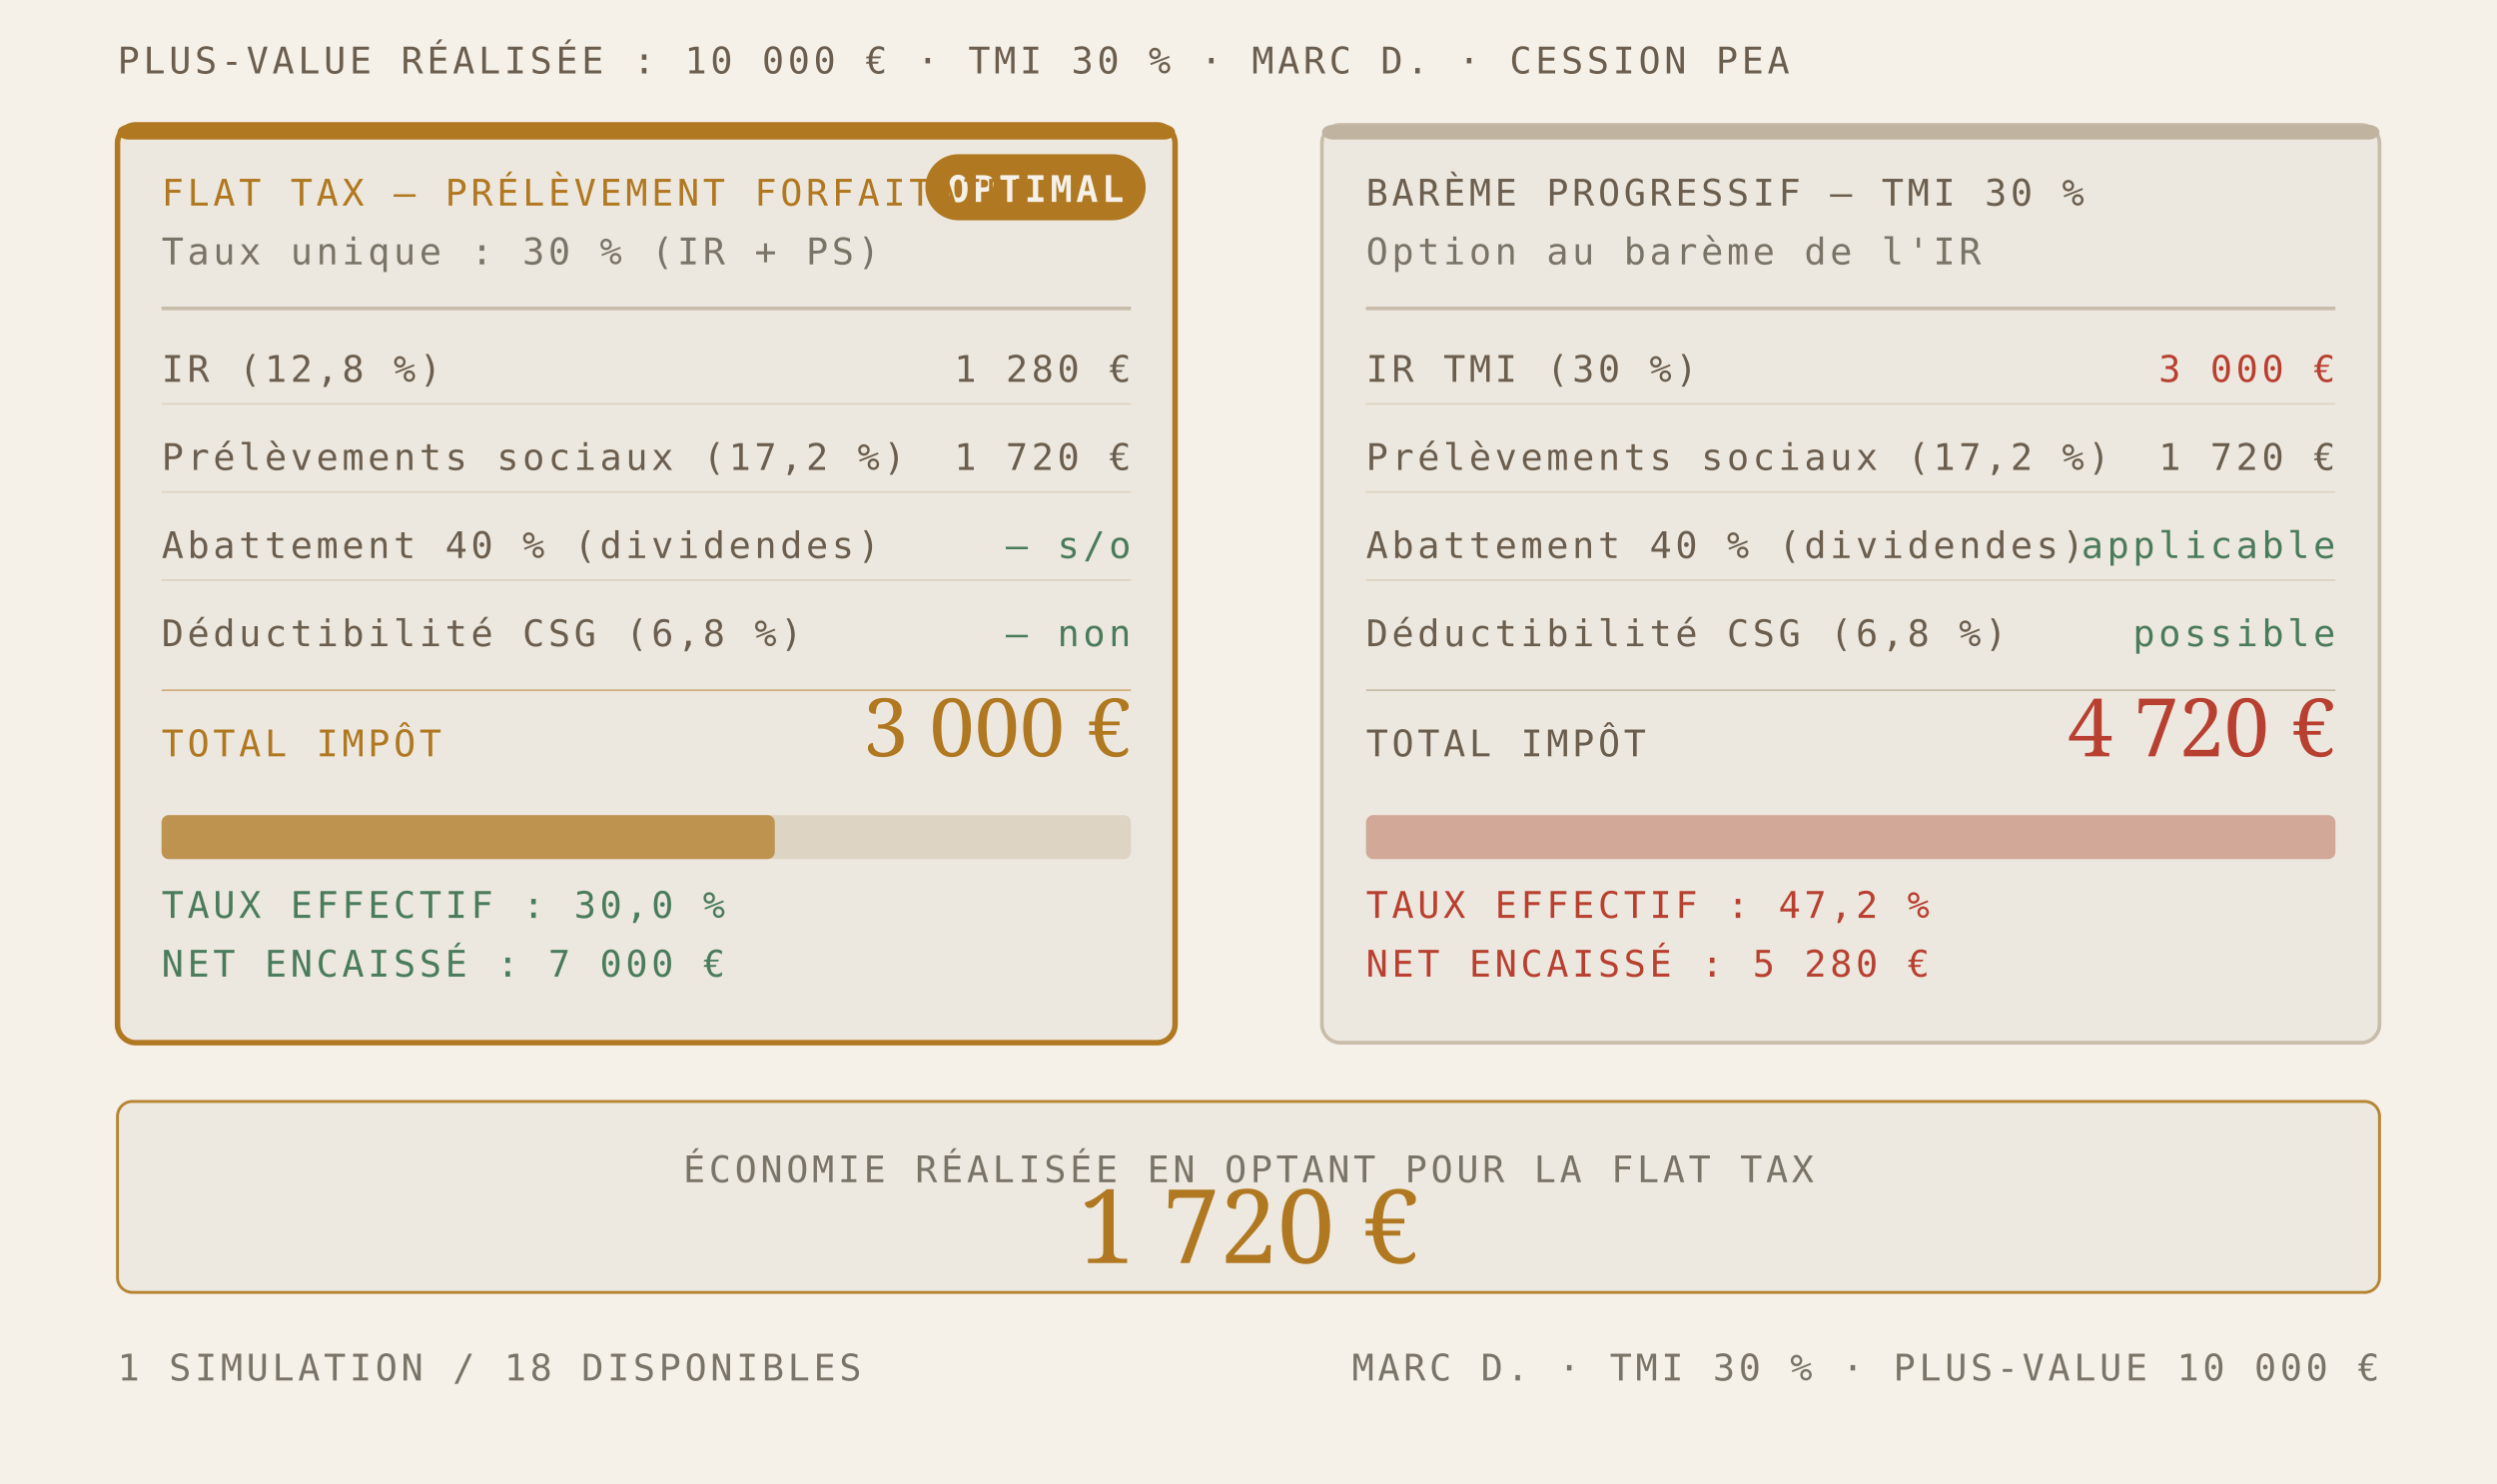
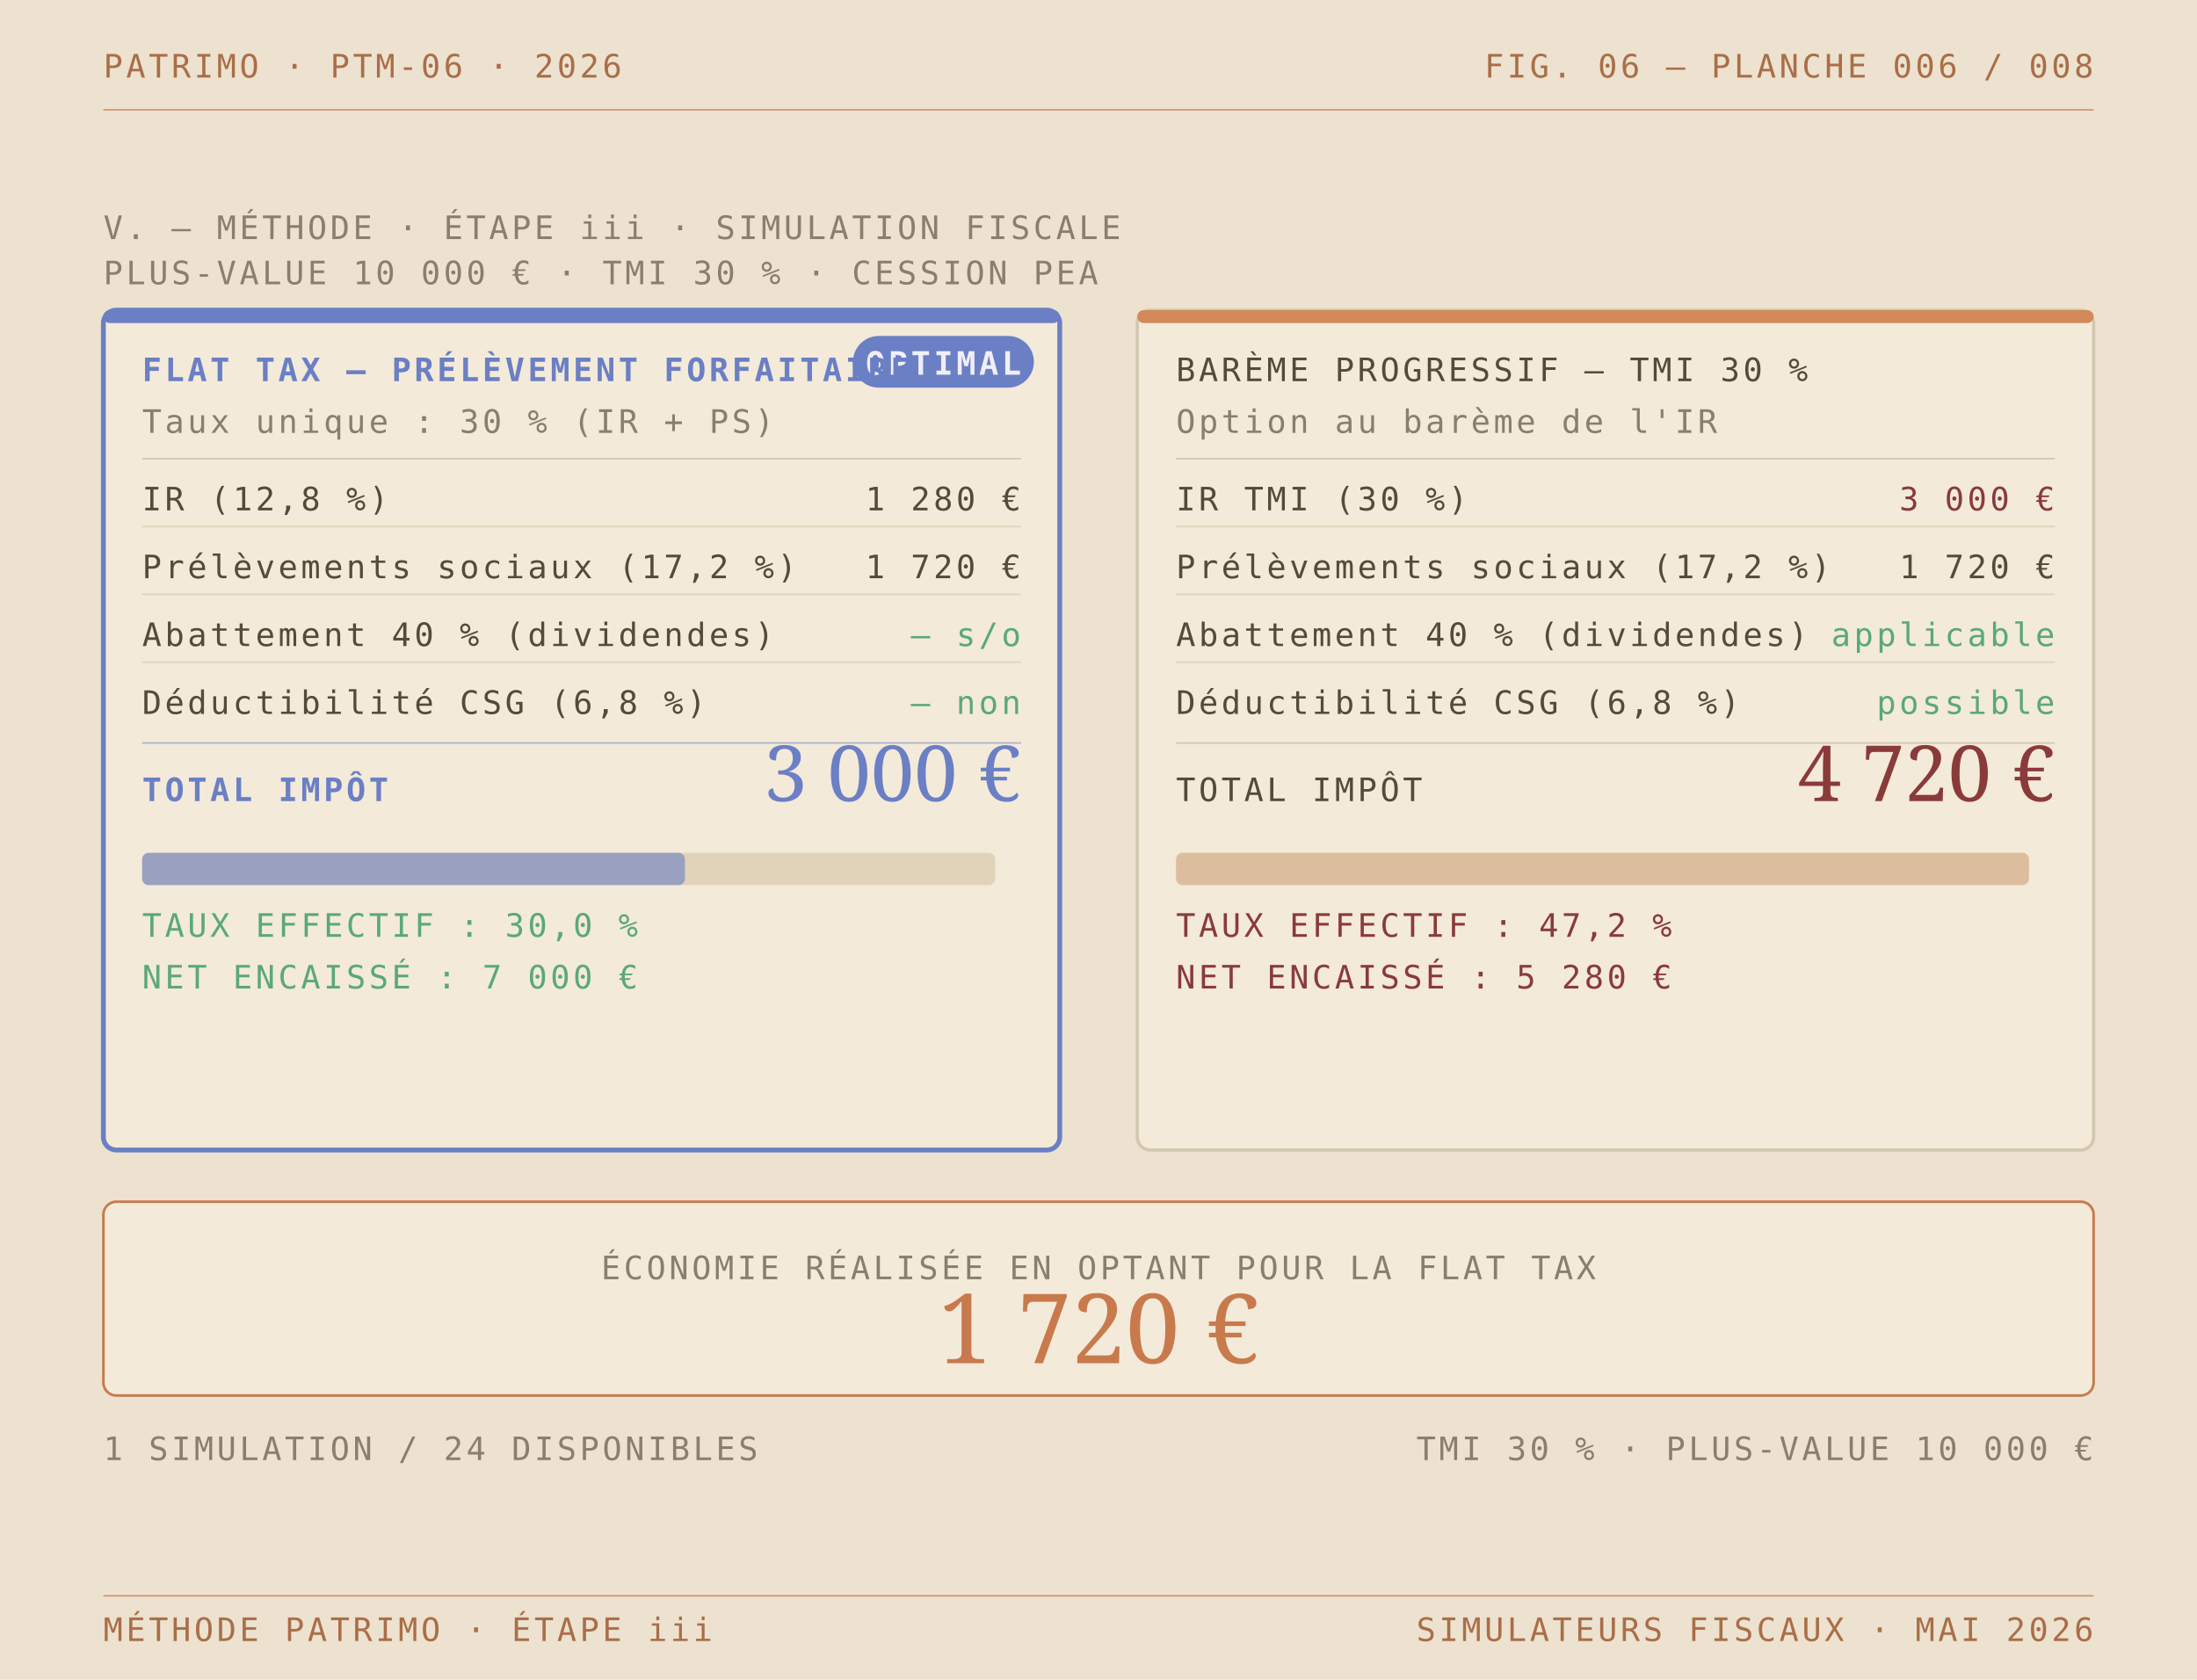
- <svg xmlns="http://www.w3.org/2000/svg" viewBox="0 68 680 404">
-   <style>
+ <svg xmlns="http://www.w3.org/2000/svg" width="100%" viewBox="0 0 680 520" role="img">
+   <defs>
+     <style>
.mono{font-family:ui-monospace,SFMono-Regular,monospace;font-size:10px;letter-spacing:0.1em}
- .srf{font-family:Georgia,serif}
+ .srf{font-family:Georgia,"Tiempos Headline",serif}
.sans{font-family:-apple-system,system-ui,sans-serif}
</style>
-   <rect width="680" height="500" fill="#F5F0E8" />
-   <text x="32" y="88" fill="#6B5E4E" class="mono">PLUS-VALUE RÉALISÉE : 10 000 € · TMI 30 % · MARC D. · CESSION PEA</text>
-   <rect x="32" y="102" width="288" height="250" rx="5" fill="#EDE8DF" stroke="#B07820" stroke-width="1.5" />
-   <rect x="32" y="102" width="288" height="4" rx="3" fill="#B07820" />
-   <rect x="252" y="110" width="60" height="18" rx="9" fill="#B07820" />
-   <text x="282" y="123" fill="#F5F0E8" class="mono" text-anchor="middle" font-weight="700">OPTIMAL</text>
-   <text x="44" y="124" fill="#B07820" class="mono">FLAT TAX — PRÉLÈVEMENT FORFAITAIRE</text>
-   <text x="44" y="140" fill="#7A7468" class="mono">Taux unique : 30 % (IR + PS)</text>
-   <line x1="44" y1="152" x2="308" y2="152" stroke="#C8BCAA" stroke-width="1" />
-   <text x="44" y="172" fill="#6B5E4E" class="mono">IR (12,8 %)</text>
-   <text x="308" y="172" fill="#6B5E4E" class="mono" text-anchor="end">1 280 €</text>
-   <line x1="44" y1="178" x2="308" y2="178" stroke="#DDD4C4" stroke-width="0.5" />
-   <text x="44" y="196" fill="#6B5E4E" class="mono">Prélèvements sociaux (17,2 %)</text>
-   <text x="308" y="196" fill="#6B5E4E" class="mono" text-anchor="end">1 720 €</text>
-   <line x1="44" y1="202" x2="308" y2="202" stroke="#DDD4C4" stroke-width="0.5" />
-   <text x="44" y="220" fill="#6B5E4E" class="mono">Abattement 40 % (dividendes)</text>
-   <text x="308" y="220" fill="#4A7C5C" class="mono" text-anchor="end">— s/o</text>
-   <line x1="44" y1="226" x2="308" y2="226" stroke="#DDD4C4" stroke-width="0.5" />
-   <text x="44" y="244" fill="#6B5E4E" class="mono">Déductibilité CSG (6,8 %)</text>
-   <text x="308" y="244" fill="#4A7C5C" class="mono" text-anchor="end">— non</text>
-   <line x1="44" y1="256" x2="308" y2="256" stroke="#B07820" stroke-width="0.5" opacity="0.5" />
-   <text x="44" y="274" fill="#B07820" class="mono">TOTAL IMPÔT</text>
-   <text x="308" y="274" fill="#B07820" class="srf" font-size="22" text-anchor="end">3 000 €</text>
-   <rect x="44" y="290" width="264" height="12" rx="2" fill="#DDD4C4" />
-   <rect x="44" y="290" width="167" height="12" rx="2" fill="#B07820" opacity="0.7" />
-   <text x="44" y="318" fill="#4A7C5C" class="mono">TAUX EFFECTIF : 30,0 %</text>
-   <text x="44" y="334" fill="#4A7C5C" class="mono">NET ENCAISSÉ : 7 000 €</text>
-   <rect x="360" y="102" width="288" height="250" rx="5" fill="#EDE8DF" stroke="#C8BCAA" stroke-width="1" />
-   <rect x="360" y="102" width="288" height="4" rx="3" fill="#C0B4A0" />
-   <text x="372" y="124" fill="#6B5E4E" class="mono">BARÈME PROGRESSIF — TMI 30 %</text>
-   <text x="372" y="140" fill="#7A7468" class="mono">Option au barème de l'IR</text>
-   <line x1="372" y1="152" x2="636" y2="152" stroke="#C8BCAA" stroke-width="1" />
-   <text x="372" y="172" fill="#6B5E4E" class="mono">IR TMI (30 %)</text>
-   <text x="636" y="172" fill="#B84030" class="mono" text-anchor="end">3 000 €</text>
-   <line x1="372" y1="178" x2="636" y2="178" stroke="#DDD4C4" stroke-width="0.5" />
-   <text x="372" y="196" fill="#6B5E4E" class="mono">Prélèvements sociaux (17,2 %)</text>
-   <text x="636" y="196" fill="#6B5E4E" class="mono" text-anchor="end">1 720 €</text>
-   <line x1="372" y1="202" x2="636" y2="202" stroke="#DDD4C4" stroke-width="0.5" />
-   <text x="372" y="220" fill="#6B5E4E" class="mono">Abattement 40 % (dividendes)</text>
-   <text x="636" y="220" fill="#4A7C5C" class="mono" text-anchor="end">applicable</text>
-   <line x1="372" y1="226" x2="636" y2="226" stroke="#DDD4C4" stroke-width="0.5" />
-   <text x="372" y="244" fill="#6B5E4E" class="mono">Déductibilité CSG (6,8 %)</text>
-   <text x="636" y="244" fill="#4A7C5C" class="mono" text-anchor="end">possible</text>
-   <line x1="372" y1="256" x2="636" y2="256" stroke="#C8BCAA" stroke-width="0.5" />
-   <text x="372" y="274" fill="#6B5E4E" class="mono">TOTAL IMPÔT</text>
-   <text x="636" y="274" fill="#B84030" class="srf" font-size="22" text-anchor="end">4 720 €</text>
-   <rect x="372" y="290" width="264" height="12" rx="2" fill="#DDD4C4" />
-   <rect x="372" y="290" width="264" height="12" rx="2" fill="#B84030" opacity="0.3" />
-   <text x="372" y="318" fill="#B84030" class="mono">TAUX EFFECTIF : 47,2 %</text>
-   <text x="372" y="334" fill="#B84030" class="mono">NET ENCAISSÉ : 5 280 €</text>
-   <rect x="32" y="368" width="616" height="52" rx="4" fill="#EDE8DF" stroke="#B07820" stroke-width="0.8" opacity="0.9" />
-   <text x="340" y="390" fill="#7A7468" class="mono" text-anchor="middle">ÉCONOMIE RÉALISÉE EN OPTANT POUR LA FLAT TAX</text>
-   <text x="340" y="412" fill="#B07820" class="srf" font-size="28" text-anchor="middle">1 720 €</text>
-   <text x="32" y="444" fill="#7A7468" class="mono">1 SIMULATION / 18 DISPONIBLES</text>
-   <text x="648" y="444" fill="#7A7468" class="mono" text-anchor="end">MARC D. · TMI 30 % · PLUS-VALUE 10 000 €</text>
+   </defs>
+   <rect width="680" height="520" fill="#ece2cf" />
+   <line x1="32" y1="34" x2="648" y2="34" stroke="#c87a4d" stroke-width="0.5" opacity="0.7" />
+   <text x="32" y="24" fill="#a3623a" class="mono" opacity="0.9">PATRIMO · PTM-06 · 2026</text>
+   <text x="648" y="24" fill="#a3623a" class="mono" text-anchor="end" opacity="0.9">FIG. 06 — PLANCHE 006 / 008</text>
+   <text x="32" y="74" fill="#8a7f6c" class="mono">V. — MÉTHODE · ÉTAPE iii · SIMULATION FISCALE</text>
+   <text x="32" y="88" fill="#8a7f6c" class="mono">PLUS-VALUE 10 000 € · TMI 30 % · CESSION PEA</text>
+   <rect x="32" y="96" width="296" height="260" fill="#f3ead9" stroke="#6b7fc4" stroke-width="1.5" rx="4" />
+   <rect x="32" y="96" width="296" height="4" fill="#6b7fc4" rx="2" />
+   <rect x="264" y="104" width="56" height="16" rx="8" fill="#6b7fc4" />
+   <text x="292" y="116" fill="#f0eef7" class="mono" text-anchor="middle" font-size="8.5" font-weight="700">OPTIMAL</text>
+   <text x="44" y="118" fill="#6b7fc4" class="mono" font-weight="700">FLAT TAX — PRÉLÈVEMENT FORFAITAIRE</text>
+   <text x="44" y="134" fill="#8a7f6c" class="mono">Taux unique : 30 % (IR + PS)</text>
+   <line x1="44" y1="142" x2="316" y2="142" stroke="#d4c7b0" stroke-width="0.5" />
+   <text x="44" y="158" fill="#564a3a" class="mono">IR (12,8 %)</text>
+   <text x="316" y="158" fill="#564a3a" class="mono" text-anchor="end">1 280 €</text>
+   <line x1="44" y1="163" x2="316" y2="163" stroke="#e0d3b9" stroke-width="0.5" />
+   <text x="44" y="179" fill="#564a3a" class="mono">Prélèvements sociaux (17,2 %)</text>
+   <text x="316" y="179" fill="#564a3a" class="mono" text-anchor="end">1 720 €</text>
+   <line x1="44" y1="184" x2="316" y2="184" stroke="#e0d3b9" stroke-width="0.5" />
+   <text x="44" y="200" fill="#564a3a" class="mono">Abattement 40 % (dividendes)</text>
+   <text x="316" y="200" fill="#5ba87a" class="mono" text-anchor="end">— s/o</text>
+   <line x1="44" y1="205" x2="316" y2="205" stroke="#e0d3b9" stroke-width="0.5" />
+   <text x="44" y="221" fill="#564a3a" class="mono">Déductibilité CSG (6,8 %)</text>
+   <text x="316" y="221" fill="#5ba87a" class="mono" text-anchor="end">— non</text>
+   <line x1="44" y1="230" x2="316" y2="230" stroke="#6b7fc4" stroke-width="0.5" opacity="0.5" />
+   <text x="44" y="248" fill="#6b7fc4" class="mono" font-weight="700">TOTAL IMPÔT</text>
+   <text x="316" y="248" fill="#6b7fc4" class="srf" font-size="24" text-anchor="end">3 000 €</text>
+   <rect x="44" y="264" width="264" height="10" rx="2" fill="#e0d3b9" />
+   <rect x="44" y="264" width="168" height="10" rx="2" fill="#6b7fc4" opacity="0.6" />
+   <text x="44" y="290" fill="#5ba87a" class="mono">TAUX EFFECTIF : 30,0 %</text>
+   <text x="44" y="306" fill="#5ba87a" class="mono">NET ENCAISSÉ : 7 000 €</text>
+   <rect x="352" y="96" width="296" height="260" fill="#f3ead9" stroke="#d4c7b0" stroke-width="1" rx="4" />
+   <rect x="352" y="96" width="296" height="4" fill="#d4895a" rx="2" />
+   <text x="364" y="118" fill="#564a3a" class="mono">BARÈME PROGRESSIF — TMI 30 %</text>
+   <text x="364" y="134" fill="#8a7f6c" class="mono">Option au barème de l'IR</text>
+   <line x1="364" y1="142" x2="636" y2="142" stroke="#d4c7b0" stroke-width="0.5" />
+   <text x="364" y="158" fill="#564a3a" class="mono">IR TMI (30 %)</text>
+   <text x="636" y="158" fill="#8a3a3a" class="mono" text-anchor="end">3 000 €</text>
+   <line x1="364" y1="163" x2="636" y2="163" stroke="#e0d3b9" stroke-width="0.5" />
+   <text x="364" y="179" fill="#564a3a" class="mono">Prélèvements sociaux (17,2 %)</text>
+   <text x="636" y="179" fill="#564a3a" class="mono" text-anchor="end">1 720 €</text>
+   <line x1="364" y1="184" x2="636" y2="184" stroke="#e0d3b9" stroke-width="0.5" />
+   <text x="364" y="200" fill="#564a3a" class="mono">Abattement 40 % (dividendes)</text>
+   <text x="636" y="200" fill="#5ba87a" class="mono" text-anchor="end">applicable</text>
+   <line x1="364" y1="205" x2="636" y2="205" stroke="#e0d3b9" stroke-width="0.5" />
+   <text x="364" y="221" fill="#564a3a" class="mono">Déductibilité CSG (6,8 %)</text>
+   <text x="636" y="221" fill="#5ba87a" class="mono" text-anchor="end">possible</text>
+   <line x1="364" y1="230" x2="636" y2="230" stroke="#d4c7b0" stroke-width="0.5" />
+   <text x="364" y="248" fill="#564a3a" class="mono">TOTAL IMPÔT</text>
+   <text x="636" y="248" fill="#8a3a3a" class="srf" font-size="24" text-anchor="end">4 720 €</text>
+   <rect x="364" y="264" width="264" height="10" rx="2" fill="#e0d3b9" />
+   <rect x="364" y="264" width="264" height="10" rx="2" fill="#d4895a" opacity="0.3" />
+   <text x="364" y="290" fill="#8a3a3a" class="mono">TAUX EFFECTIF : 47,2 %</text>
+   <text x="364" y="306" fill="#8a3a3a" class="mono">NET ENCAISSÉ : 5 280 €</text>
+   <rect x="32" y="372" width="616" height="60" fill="#f3ead9" stroke="#c87a4d" stroke-width="0.8" rx="4" />
+   <text x="340" y="396" fill="#8a7f6c" class="mono" text-anchor="middle">ÉCONOMIE RÉALISÉE EN OPTANT POUR LA FLAT TAX</text>
+   <text x="340" y="422" fill="#c87a4d" class="srf" font-size="30" text-anchor="middle">1 720 €</text>
+   <text x="32" y="452" fill="#8a7f6c" class="mono">1 SIMULATION / 24 DISPONIBLES</text>
+   <text x="648" y="452" fill="#8a7f6c" class="mono" text-anchor="end">TMI 30 % · PLUS-VALUE 10 000 €</text>
+   <line x1="32" y1="494" x2="648" y2="494" stroke="#c87a4d" stroke-width="0.5" opacity="0.7" />
+   <text x="32" y="508" fill="#a3623a" class="mono" opacity="0.9">MÉTHODE PATRIMO · ÉTAPE iii</text>
+   <text x="648" y="508" fill="#a3623a" class="mono" text-anchor="end" opacity="0.9">SIMULATEURS FISCAUX · MAI 2026</text>
</svg>
